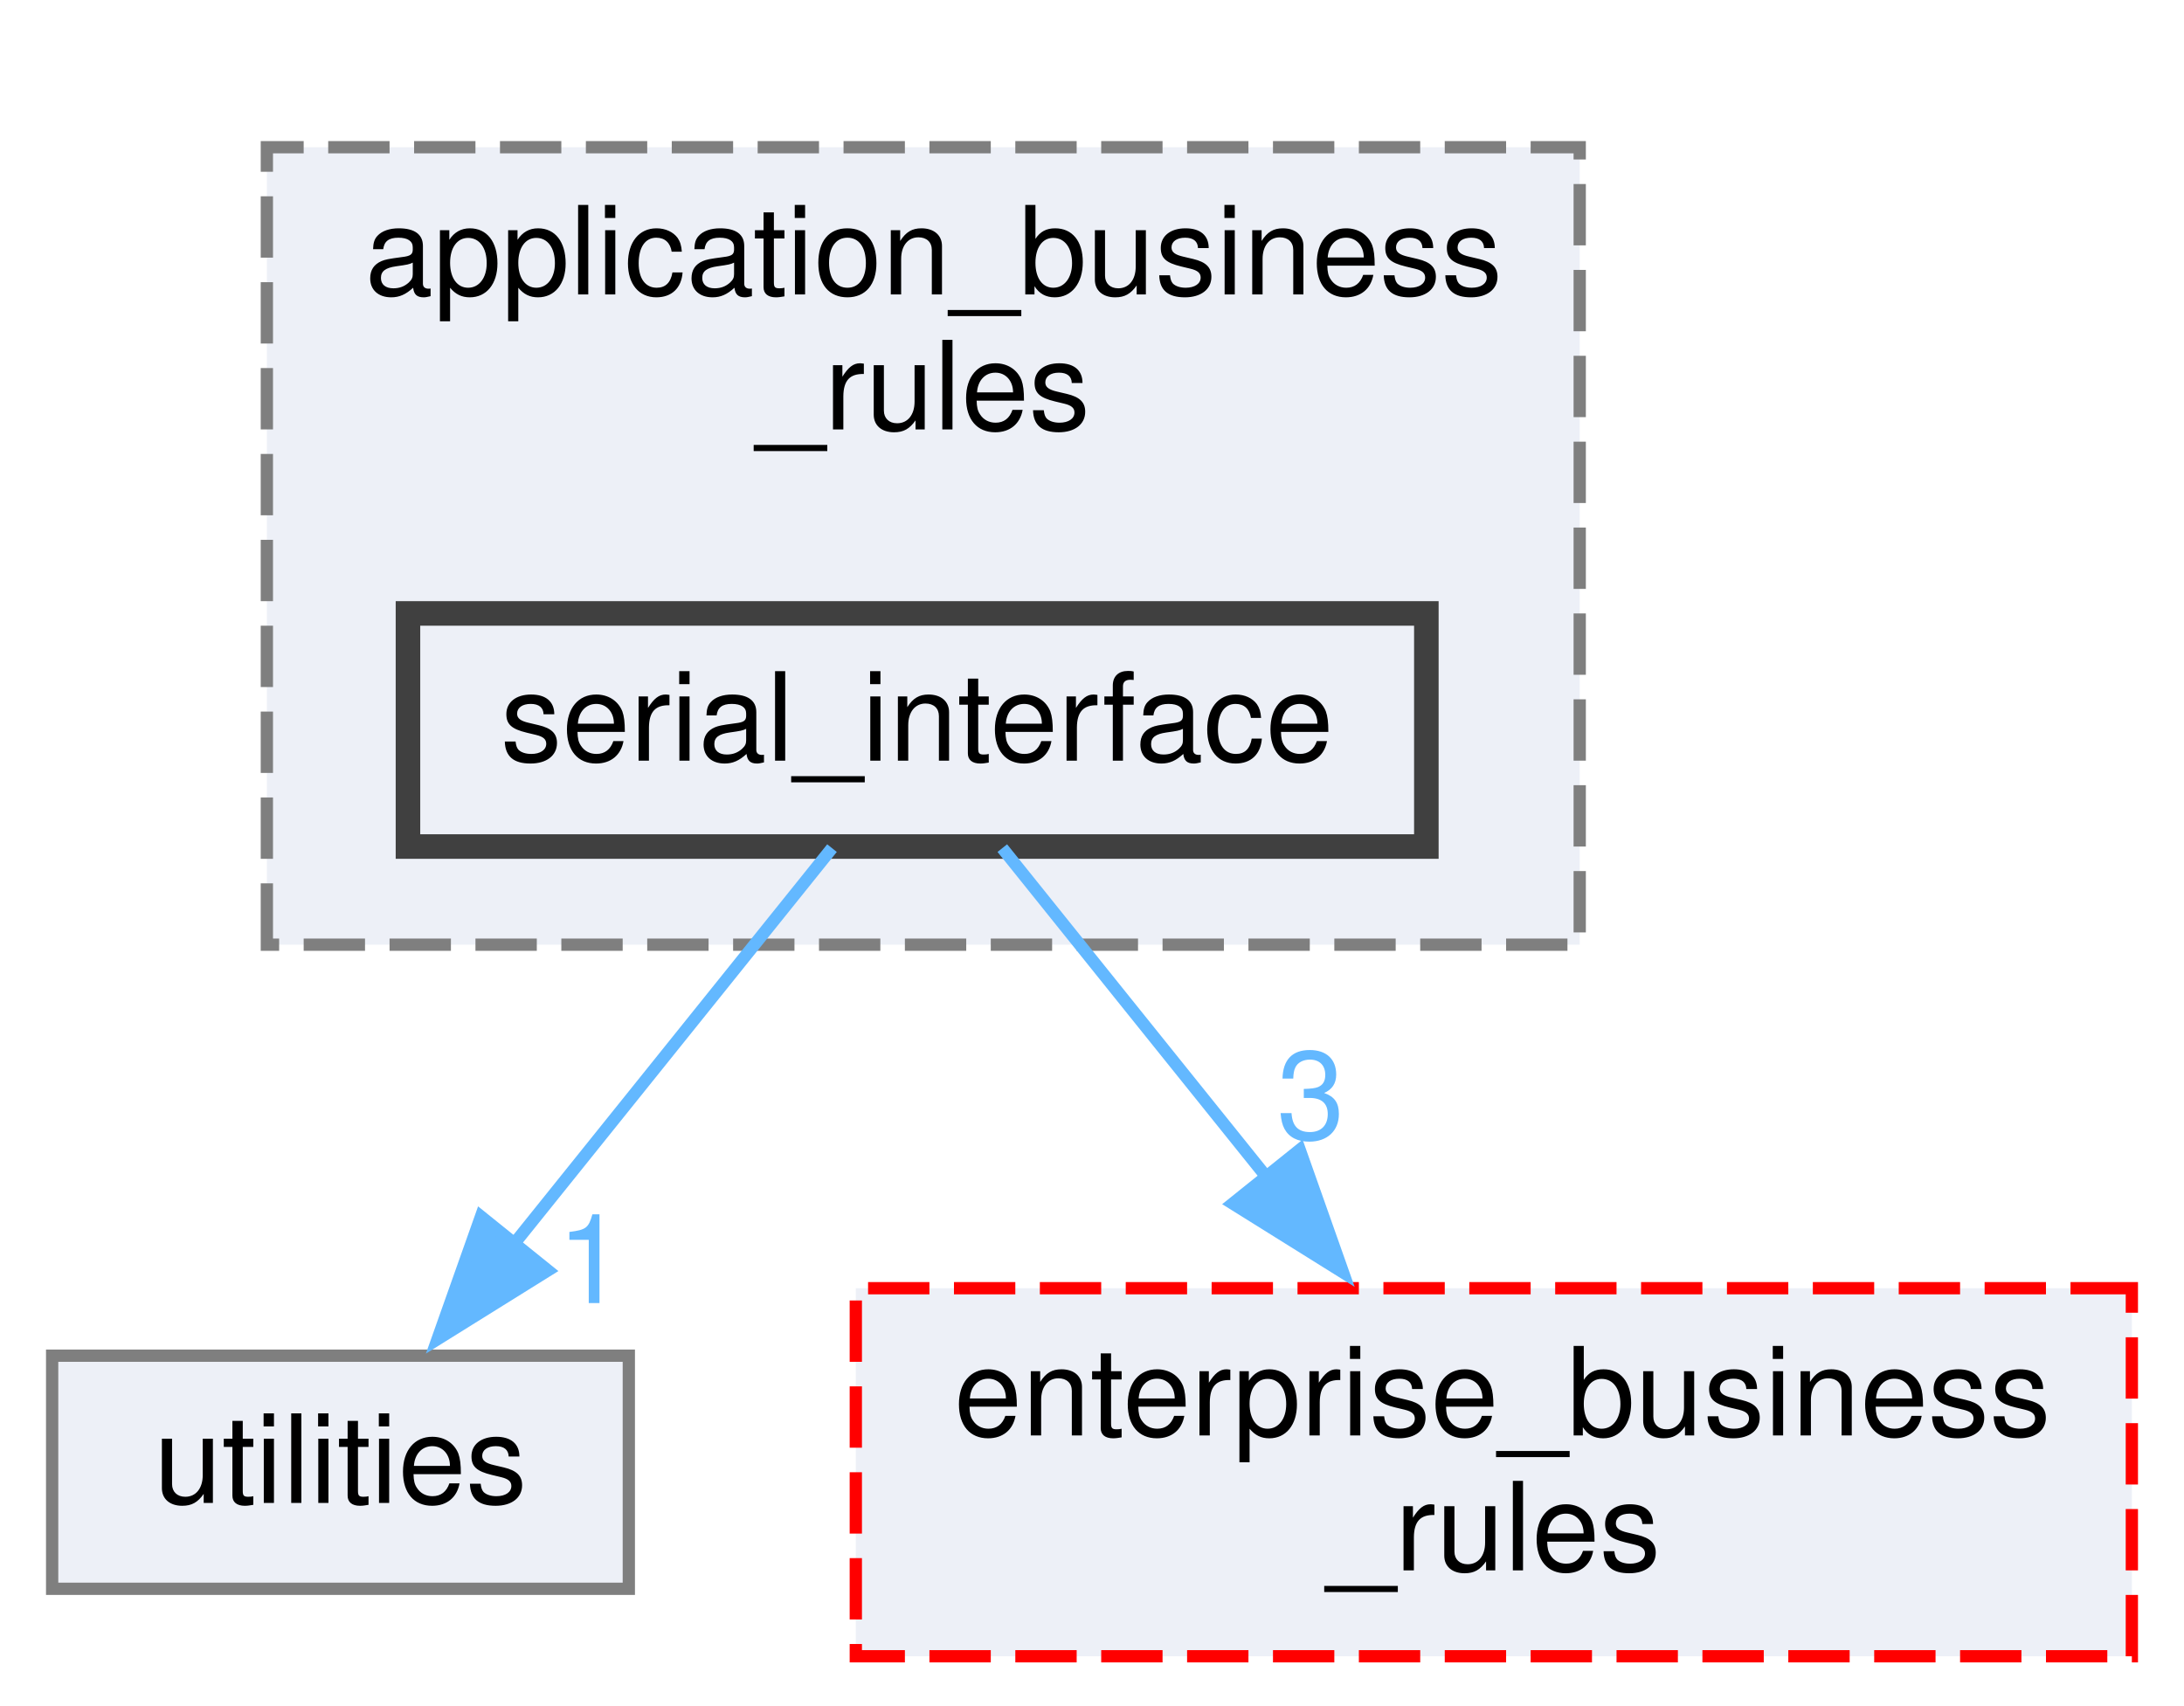
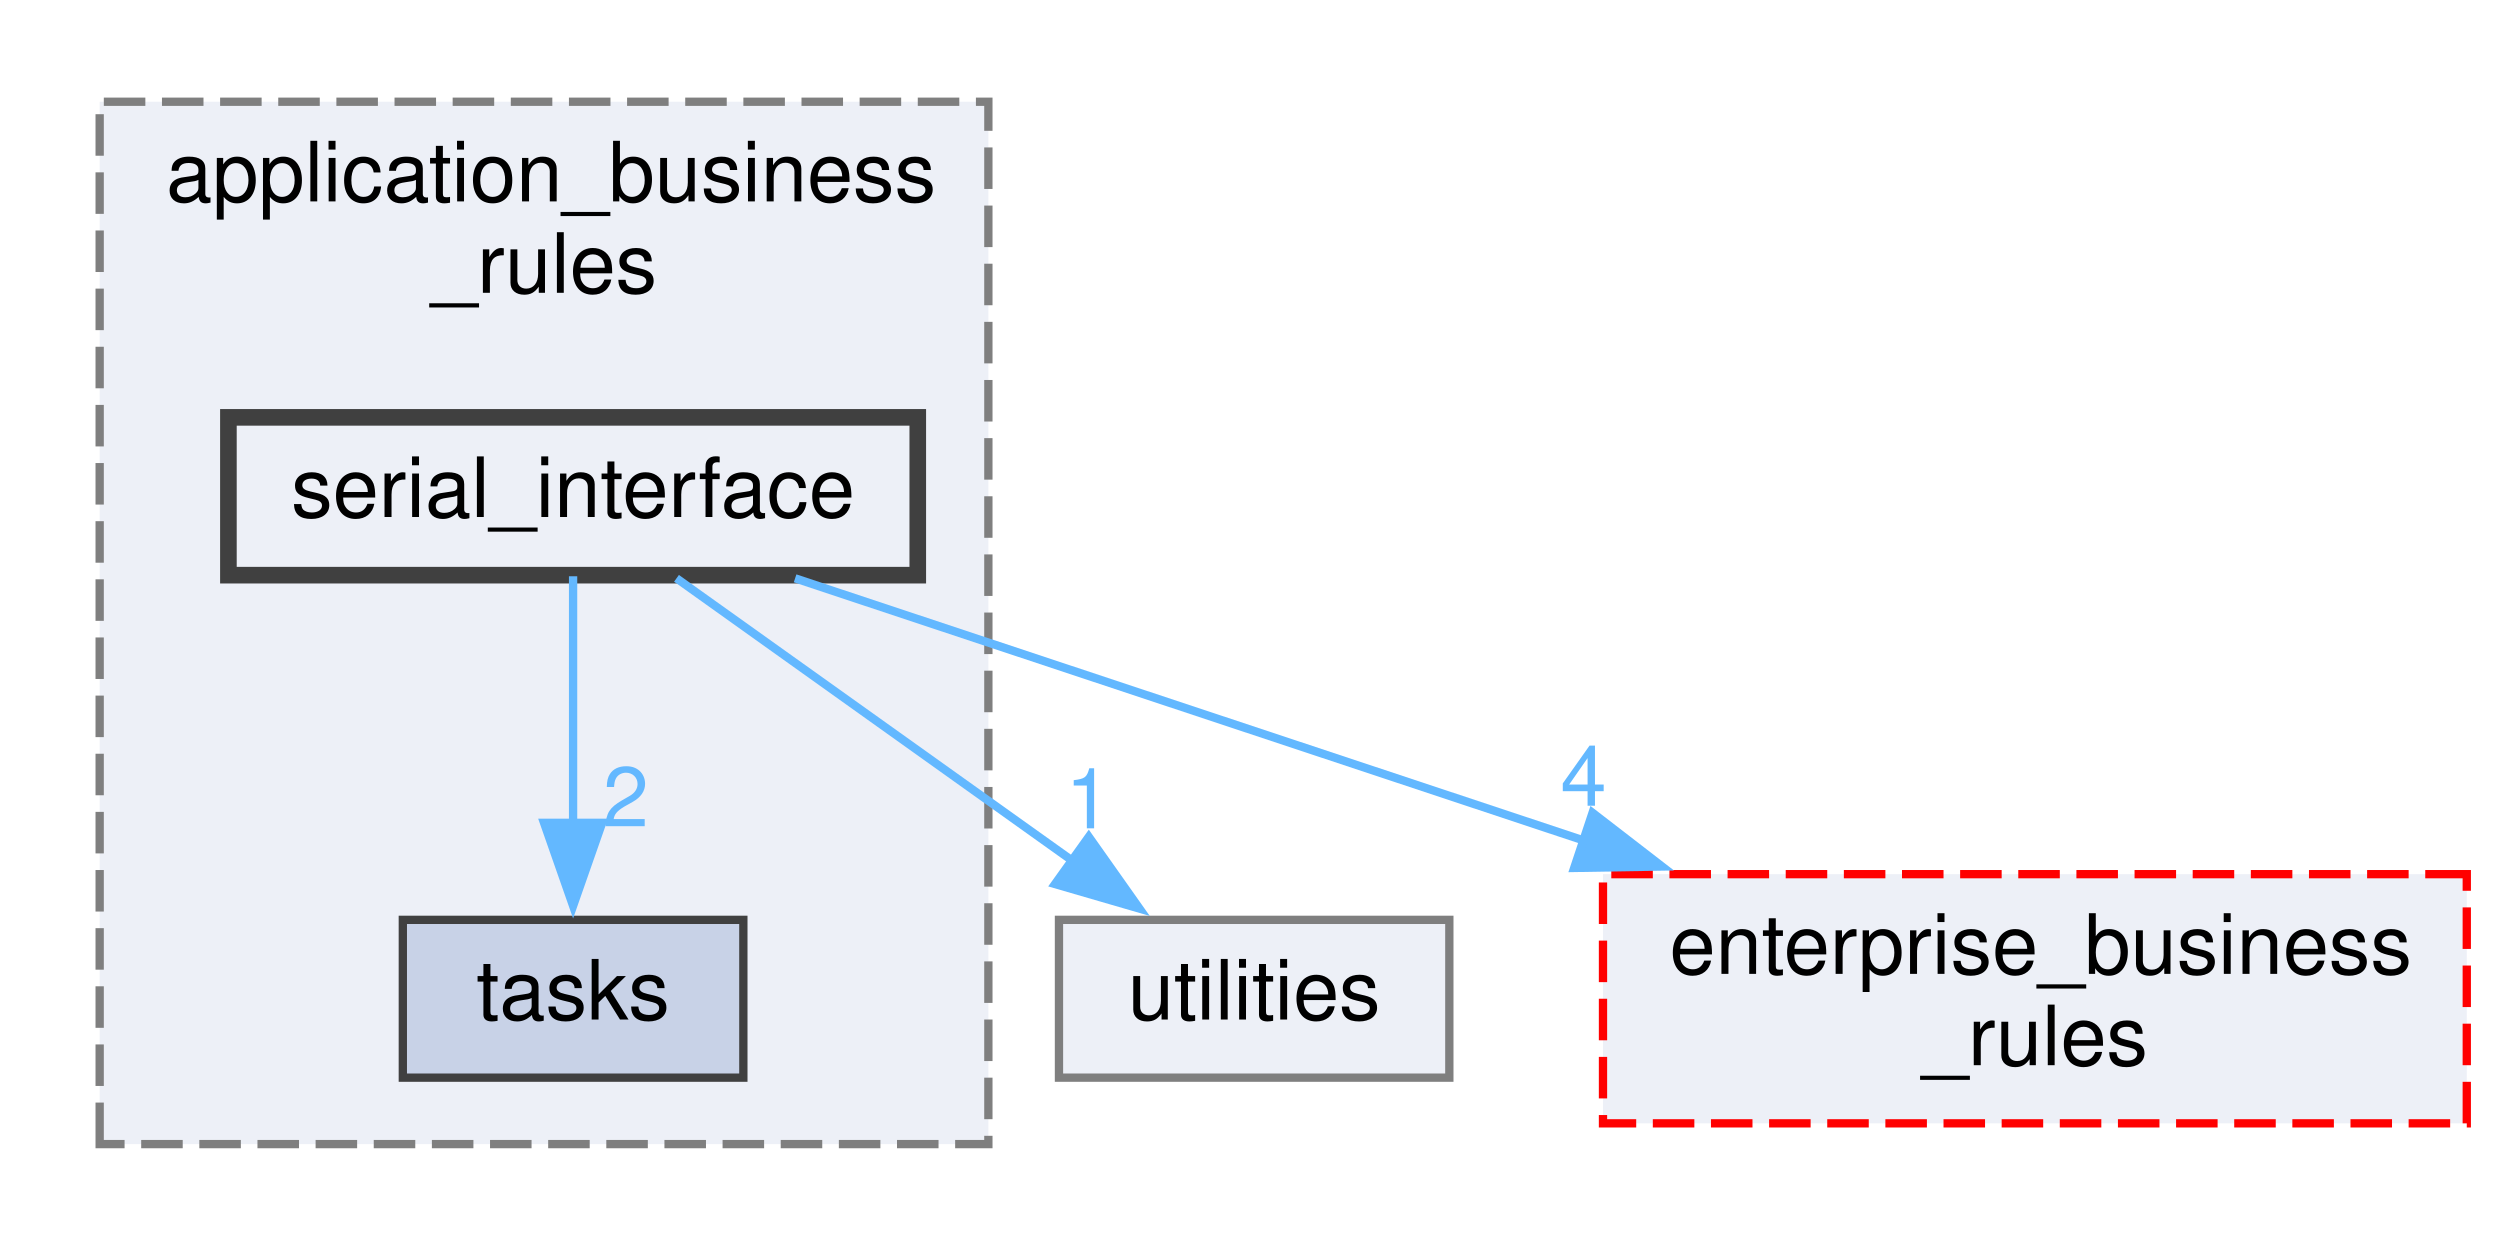
- <svg xmlns="http://www.w3.org/2000/svg" xmlns:xlink="http://www.w3.org/1999/xlink" width="178pt" height="139pt" viewBox="0.00 0.00 177.50 139.00">
-   <g id="graph0" class="graph" transform="scale(1 1) rotate(0) translate(4 135)">
+ <svg xmlns="http://www.w3.org/2000/svg" xmlns:xlink="http://www.w3.org/1999/xlink" width="301pt" height="150pt" viewBox="0.00 0.00 301.00 149.50">
+   <g id="graph0" class="graph" transform="scale(1 1) rotate(0) translate(4 145.5)">
    <g id="clust1" class="cluster">
      <g id="a_clust1">
        <a xlink:href="dir_6dbb42d2342d9d7292a192bc1d024acc.xhtml" target="_top" xlink:title="Package Application Business Rules.">
-           <polygon fill="#edf0f7" stroke="#7f7f7f" stroke-dasharray="5,2" points="17.5,-58 17.5,-123 124.5,-123 124.5,-58 17.5,-58" />
-           <text text-anchor="start" x="25.5" y="-111" font-family="Helvetica,sans-Serif" font-size="10.00">application_business</text>
-           <text text-anchor="middle" x="71" y="-100" font-family="Helvetica,sans-Serif" font-size="10.00">_rules</text>
+           <polygon fill="#edf0f7" stroke="#7f7f7f" stroke-dasharray="5,2" points="8,-8 8,-133.5 115,-133.5 115,-8 8,-8" />
+           <text text-anchor="start" x="16" y="-121.5" font-family="Helvetica,sans-Serif" font-size="10.00">application_business</text>
+           <text text-anchor="middle" x="61.5" y="-110.5" font-family="Helvetica,sans-Serif" font-size="10.00">_rules</text>
        </a>
      </g>
    </g>
    <g id="node1" class="node">
      <g id="a_node1">
-         <a xlink:href="dir_17a6007a5c84c34f300c622be50c188b.xhtml" target="_top" xlink:title="serial_interface">
-           <polygon fill="#edf0f7" stroke="#404040" stroke-width="2" points="112,-85 29,-85 29,-66 112,-66 112,-85" />
-           <text text-anchor="middle" x="70.5" y="-73" font-family="Helvetica,sans-Serif" font-size="10.00">serial_interface</text>
+         <a xlink:href="dir_dab382b21b73aae3d74d7668eeeacf78.xhtml" target="_top" xlink:title="tasks">
+           <polygon fill="#c8d2e7" stroke="#404040" points="85.5,-35 44.5,-35 44.5,-16 85.5,-16 85.5,-35" />
+           <text text-anchor="middle" x="65" y="-23" font-family="Helvetica,sans-Serif" font-size="10.00">tasks</text>
        </a>
      </g>
    </g>
    <g id="node2" class="node">
      <g id="a_node2">
-         <a xlink:href="dir_3a2f33b0f26bc6229d595c2c354e6333.xhtml" target="_top" xlink:title="Package Utilities.">
-           <polygon fill="#edf0f7" stroke="#7f7f7f" points="47,-24.5 0,-24.5 0,-5.5 47,-5.5 47,-24.5" />
-           <text text-anchor="middle" x="23.5" y="-12.5" font-family="Helvetica,sans-Serif" font-size="10.00">utilities</text>
+         <a xlink:href="dir_17a6007a5c84c34f300c622be50c188b.xhtml" target="_top" xlink:title="serial_interface">
+           <polygon fill="#edf0f7" stroke="#404040" stroke-width="2" points="106.5,-95.5 23.5,-95.5 23.5,-76.5 106.5,-76.5 106.5,-95.5" />
+           <text text-anchor="middle" x="65" y="-83.5" font-family="Helvetica,sans-Serif" font-size="10.00">serial_interface</text>
        </a>
      </g>
    </g>
-     <g id="edge1" class="edge">
-       <path fill="none" stroke="#63b8ff" d="M63.56,-65.87C56.76,-57.4 46.19,-44.24 37.61,-33.57" />
-       <polygon fill="#63b8ff" stroke="#63b8ff" points="40.4,-31.45 31.41,-25.85 34.95,-35.84 40.4,-31.45" />
-       <g id="a_edge1-headlabel">
-         <a xlink:href="dir_000012_000024.xhtml" target="_top" xlink:title="1">
-           <text text-anchor="middle" x="43.92" y="-28.79" font-family="Helvetica,sans-Serif" font-size="10.00" fill="#63b8ff">1</text>
+     <g id="edge3" class="edge">
+       <path fill="none" stroke="#63b8ff" d="M65,-76.37C65,-68.5 65,-56.6 65,-46.39" />
+       <polygon fill="#63b8ff" stroke="#63b8ff" points="68.5,-46.68 65,-36.68 61.5,-46.68 68.5,-46.68" />
+       <g id="a_edge3-headlabel">
+         <a xlink:href="dir_000012_000017.xhtml" target="_top" xlink:title="2">
+           <text text-anchor="middle" x="71.34" y="-46.26" font-family="Helvetica,sans-Serif" font-size="10.00" fill="#63b8ff">2</text>
        </a>
      </g>
    </g>
    <g id="node3" class="node">
      <g id="a_node3">
+         <a xlink:href="dir_3a2f33b0f26bc6229d595c2c354e6333.xhtml" target="_top" xlink:title="Package Utilities.">
+           <polygon fill="#edf0f7" stroke="#7f7f7f" points="170.5,-35 123.5,-35 123.5,-16 170.5,-16 170.5,-35" />
+           <text text-anchor="middle" x="147" y="-23" font-family="Helvetica,sans-Serif" font-size="10.00">utilities</text>
+         </a>
+       </g>
+     </g>
+     <g id="edge1" class="edge">
+       <path fill="none" stroke="#63b8ff" d="M77.45,-76.12C90.1,-67.1 109.93,-52.95 125.19,-42.06" />
+       <polygon fill="#63b8ff" stroke="#63b8ff" points="127.09,-45 133.2,-36.35 123.02,-39.31 127.09,-45" />
+       <g id="a_edge1-headlabel">
+         <a xlink:href="dir_000012_000024.xhtml" target="_top" xlink:title="1">
+           <text text-anchor="middle" x="127.04" y="-46.02" font-family="Helvetica,sans-Serif" font-size="10.00" fill="#63b8ff">1</text>
+         </a>
+       </g>
+     </g>
+     <g id="node4" class="node">
+       <g id="a_node4">
        <a xlink:href="dir_71046b38222792489c3876836d4fbdbc.xhtml" target="_top" xlink:title="Package Enterprise Business Rules.">
-           <polygon fill="#edf0f7" stroke="red" stroke-dasharray="5,2" points="169.5,-30 65.5,-30 65.5,0 169.5,0 169.5,-30" />
-           <text text-anchor="start" x="73.5" y="-18" font-family="Helvetica,sans-Serif" font-size="10.00">enterprise_business</text>
-           <text text-anchor="middle" x="117.5" y="-7" font-family="Helvetica,sans-Serif" font-size="10.00">_rules</text>
+           <polygon fill="#edf0f7" stroke="red" stroke-dasharray="5,2" points="293,-40.5 189,-40.5 189,-10.5 293,-10.5 293,-40.5" />
+           <text text-anchor="start" x="197" y="-28.5" font-family="Helvetica,sans-Serif" font-size="10.00">enterprise_business</text>
+           <text text-anchor="middle" x="241" y="-17.5" font-family="Helvetica,sans-Serif" font-size="10.00">_rules</text>
        </a>
      </g>
    </g>
    <g id="edge2" class="edge">
-       <path fill="none" stroke="#63b8ff" d="M77.44,-65.87C83.1,-58.81 91.39,-48.5 98.96,-39.08" />
-       <polygon fill="#63b8ff" stroke="#63b8ff" points="101.68,-41.28 105.21,-31.29 96.22,-36.9 101.68,-41.28" />
+       <path fill="none" stroke="#63b8ff" d="M91.73,-76.12C116.85,-67.77 155.19,-55.02 186.72,-44.54" />
+       <polygon fill="#63b8ff" stroke="#63b8ff" points="187.74,-47.89 196.12,-41.42 185.53,-41.25 187.74,-47.89" />
      <g id="a_edge2-headlabel">
-         <a xlink:href="dir_000012_000006.xhtml" target="_top" xlink:title="3">
-           <text text-anchor="middle" x="102.59" y="-42.18" font-family="Helvetica,sans-Serif" font-size="10.00" fill="#63b8ff">3</text>
+         <a xlink:href="dir_000012_000006.xhtml" target="_top" xlink:title="4">
+           <text text-anchor="middle" x="186.66" y="-48.74" font-family="Helvetica,sans-Serif" font-size="10.00" fill="#63b8ff">4</text>
        </a>
      </g>
    </g>
  </g>
</svg>
